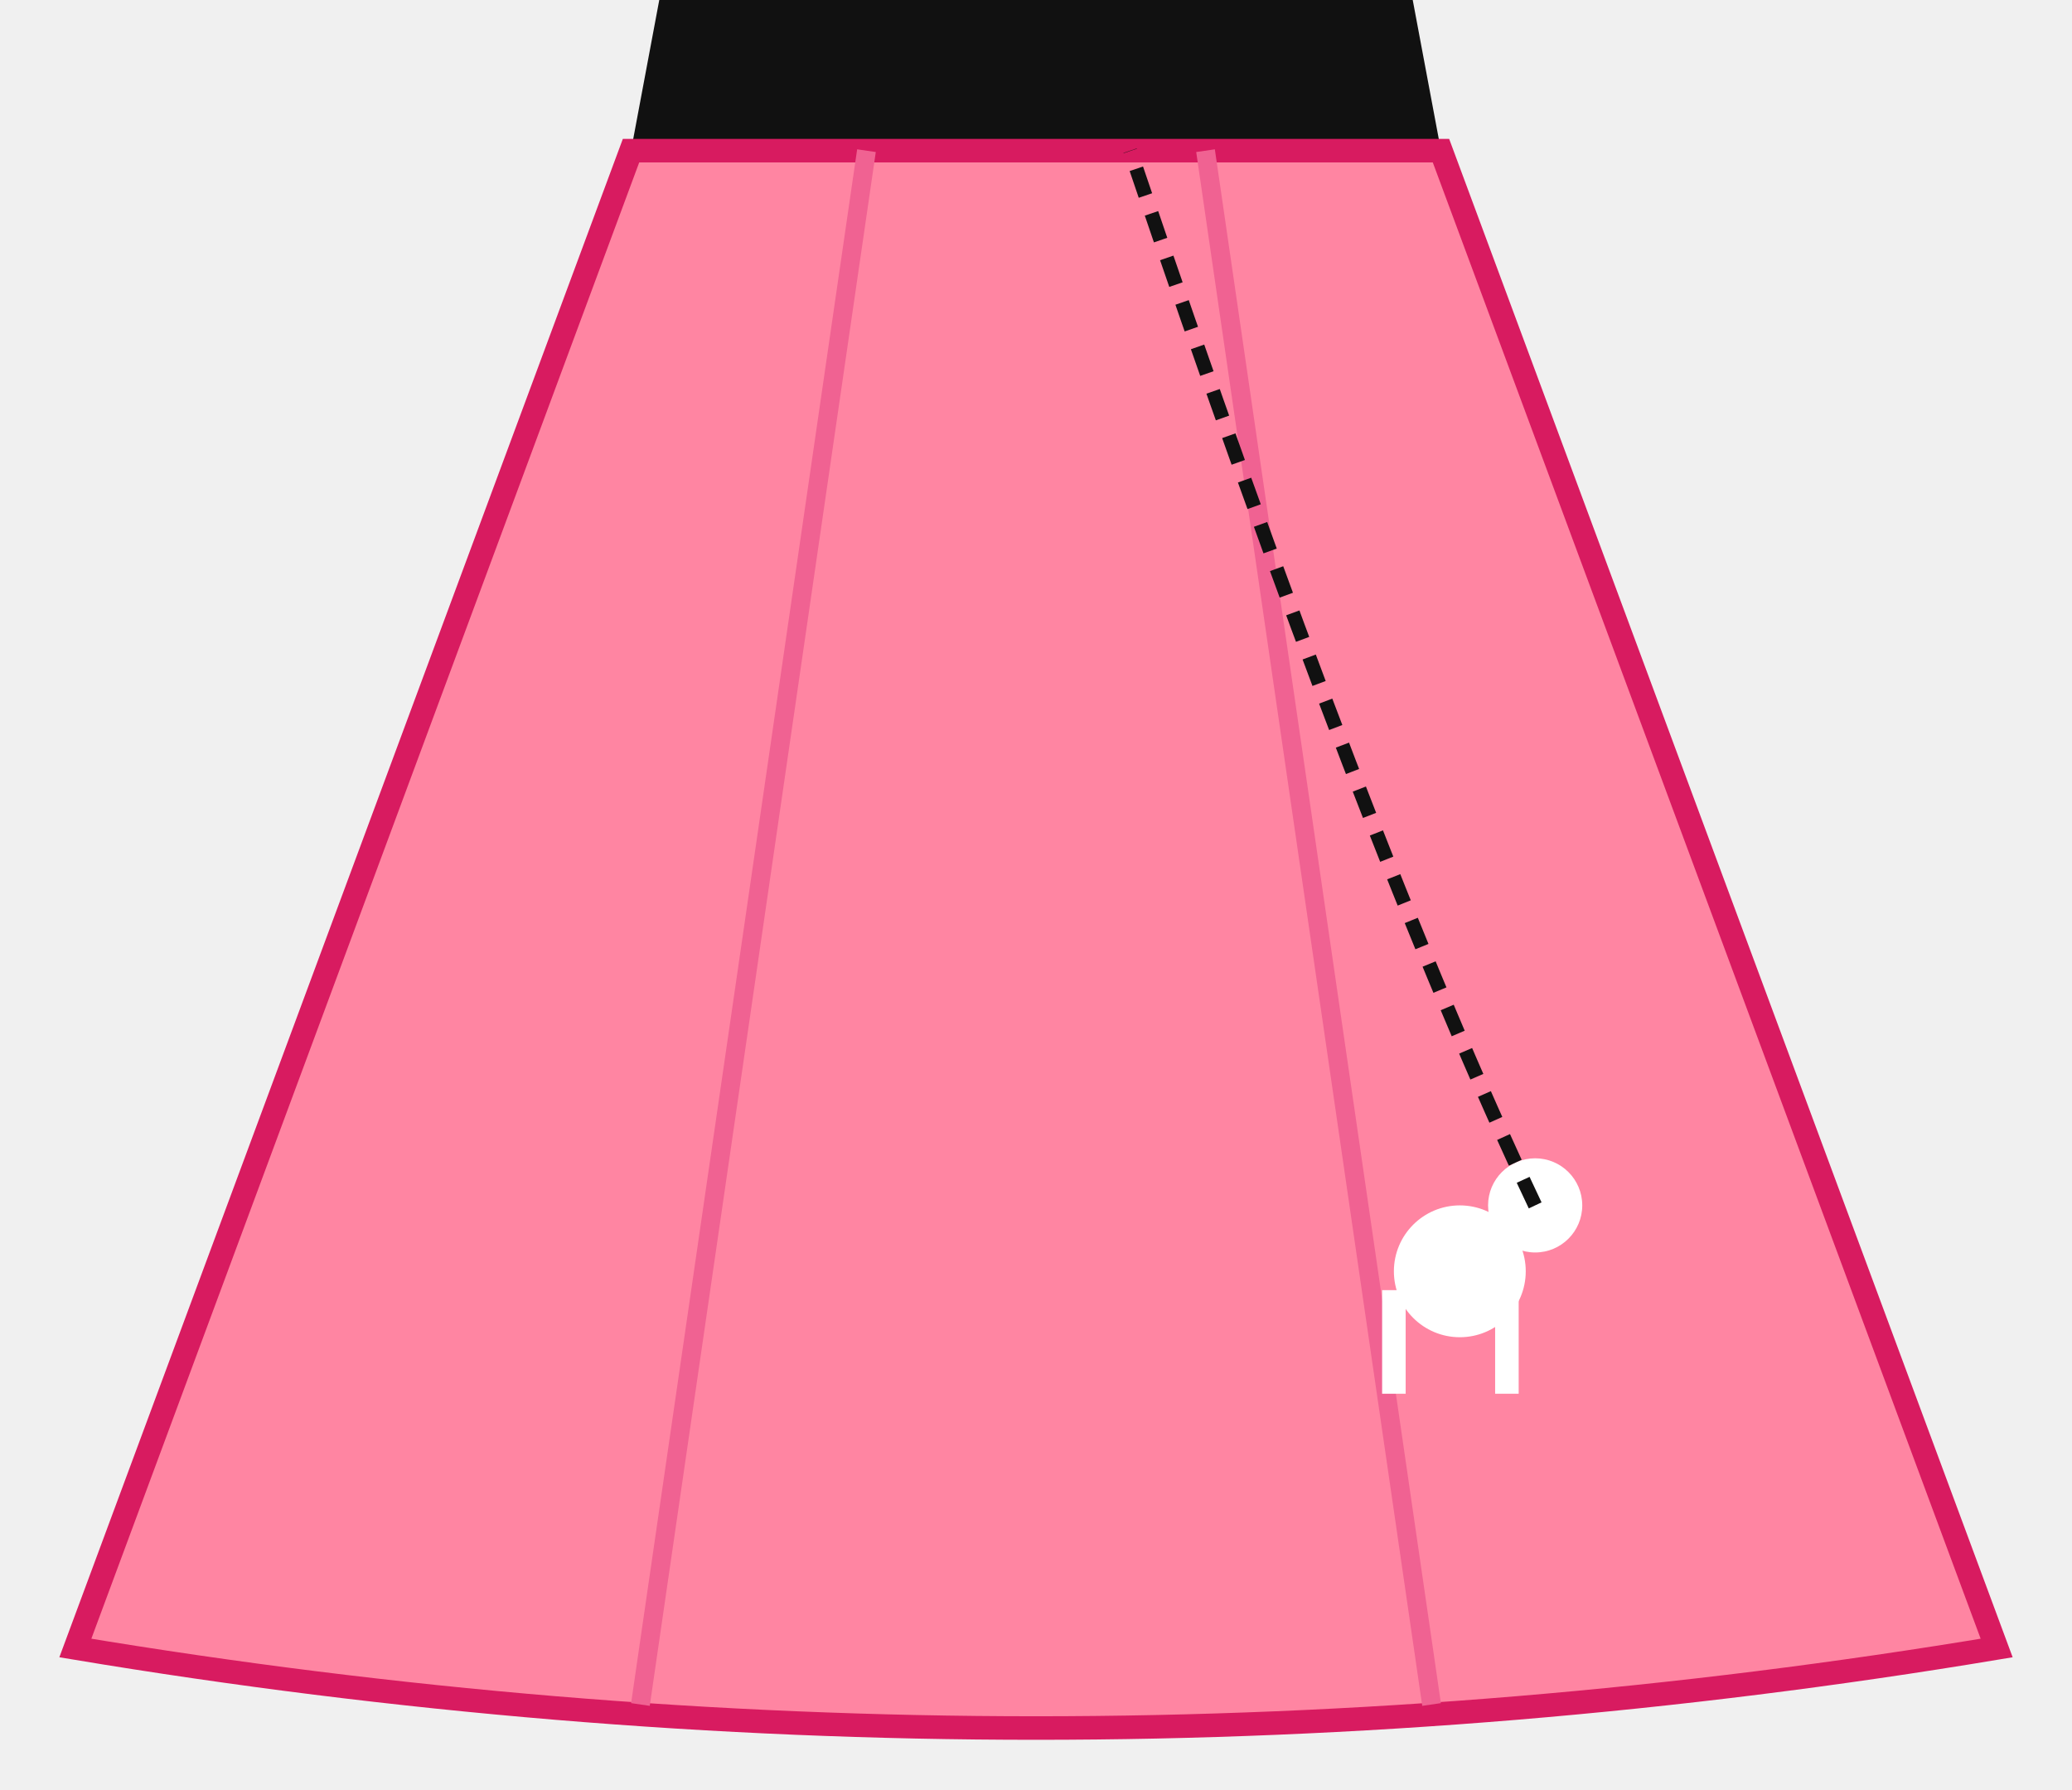
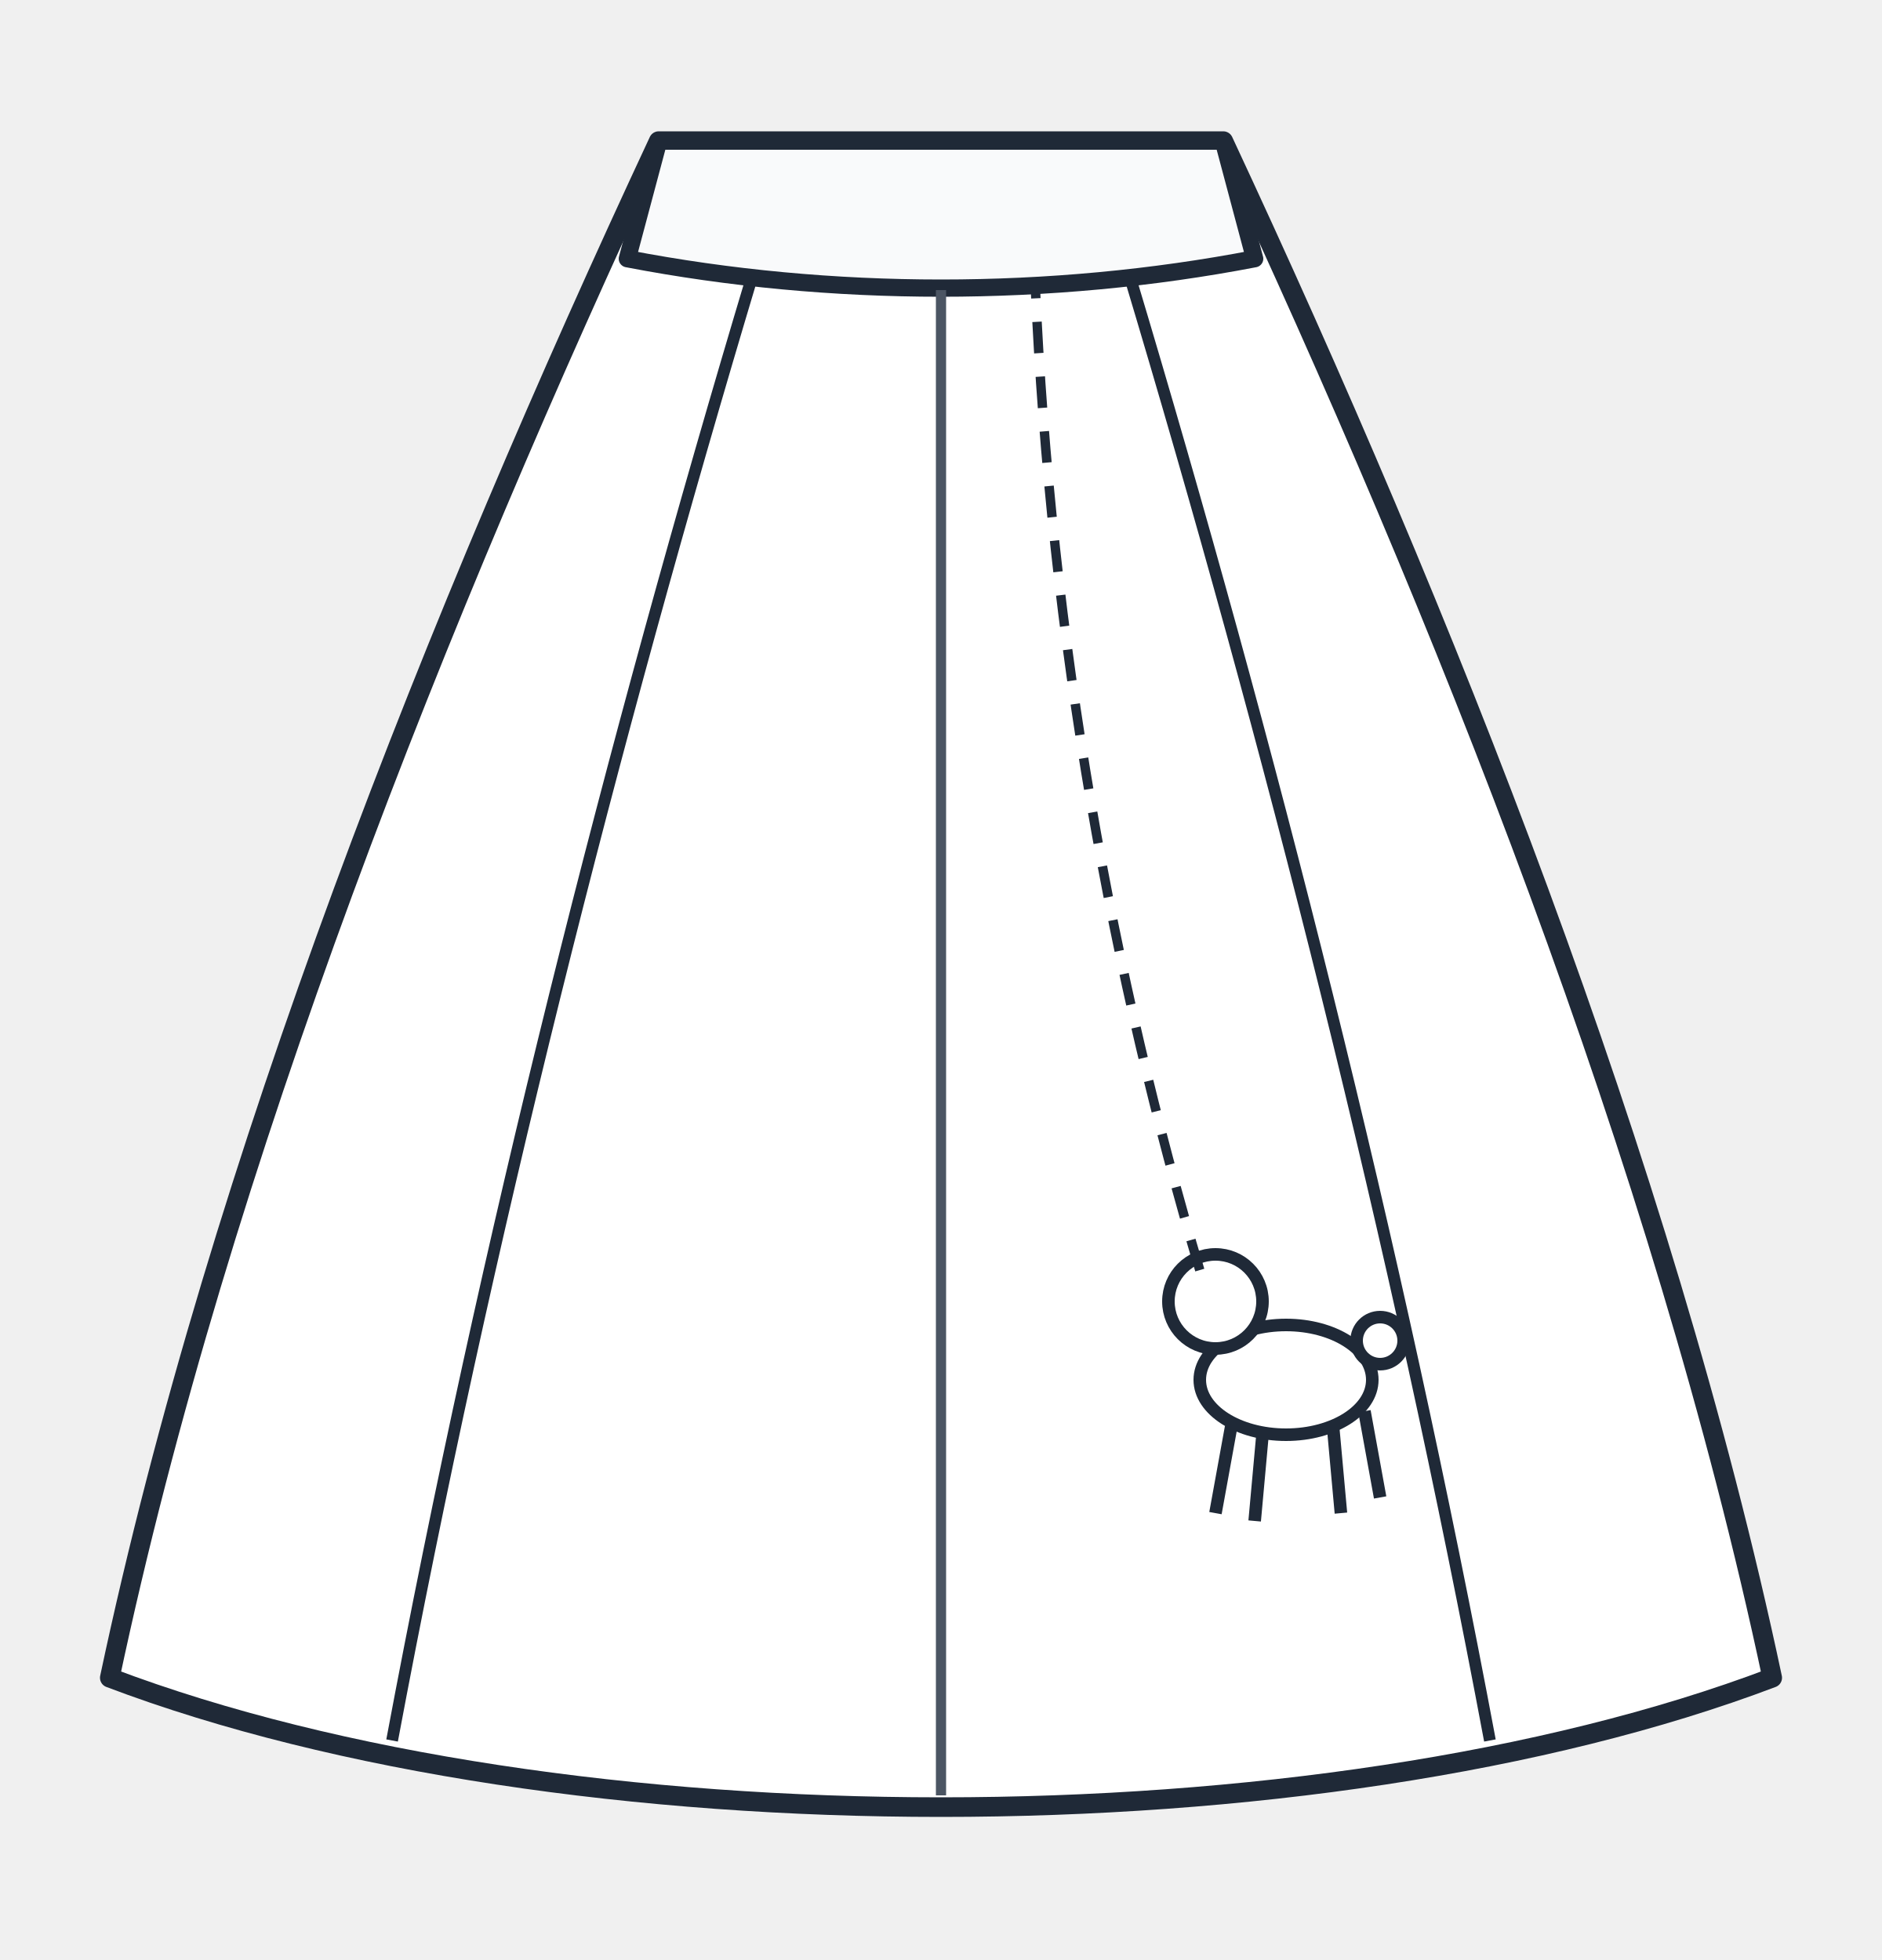
- <svg xmlns="http://www.w3.org/2000/svg" viewBox="0 0 220 190">
-   <path d="M70,0 L150,0 L153,16 L67,16 Z" fill="#111111" />
-   <path d="M67,16 L153,16 L212,175 Q110,192 8,175 Z" fill="#ff85a2" stroke="#d81b60" stroke-width="2.5" />
-   <path d="M92,16 L68,181 M128,16 L152,181" stroke="#f06292" stroke-width="2" fill="none" />
-   <circle cx="155" cy="135" r="7" fill="#ffffff" />
-   <circle cx="163" cy="128" r="5" fill="#ffffff" />
-   <path d="M148,137 L148,148 M160,137 L160,148" stroke="#ffffff" stroke-width="2.5" />
-   <path d="M163,128 Q145,90 120,16" stroke="#111111" stroke-width="1.5" fill="none" stroke-dasharray="3,2" />
+ <svg xmlns="http://www.w3.org/2000/svg" viewBox="0 0 240 250" width="240" height="250">
+   <path d="M84,18 L156,18 C184,78 212,148 226,214 C168,236 72,236 14,214 C28,148 56,78 84,18 Z" fill="#ffffff" stroke="#1f2937" stroke-width="2.5" stroke-linejoin="round" />
+   <path d="M84,18 L156,18 L160,33 C134,38 106,38 80,33 Z" fill="#f9fafb" stroke="#1f2937" stroke-width="2.2" stroke-linejoin="round" />
+   <path d="M96,35 C78,95 62,158 50,222" fill="none" stroke="#1f2937" stroke-width="1.5" />
+   <path d="M120,37 L120,229" fill="none" stroke="#4b5563" stroke-width="1.3" />
+   <path d="M144,35 C162,95 178,158 190,222" fill="none" stroke="#1f2937" stroke-width="1.5" />
+   <g stroke="#1f2937" stroke-width="1.6" fill="#ffffff" stroke-linejoin="round">
+     <ellipse cx="164" cy="176" rx="11" ry="7" />
+     <circle cx="155" cy="166" r="6" />
+     <circle cx="176" cy="171" r="3" />
+     <path d="M157,182 L155,193 M161,183 L160,194 M170,182 L171,193 M174,180 L176,191" fill="none" />
+     <path d="M153,162 C142,125 134,82 132,36" fill="none" stroke-width="1.2" stroke-dasharray="4,3" />
+   </g>
</svg>
